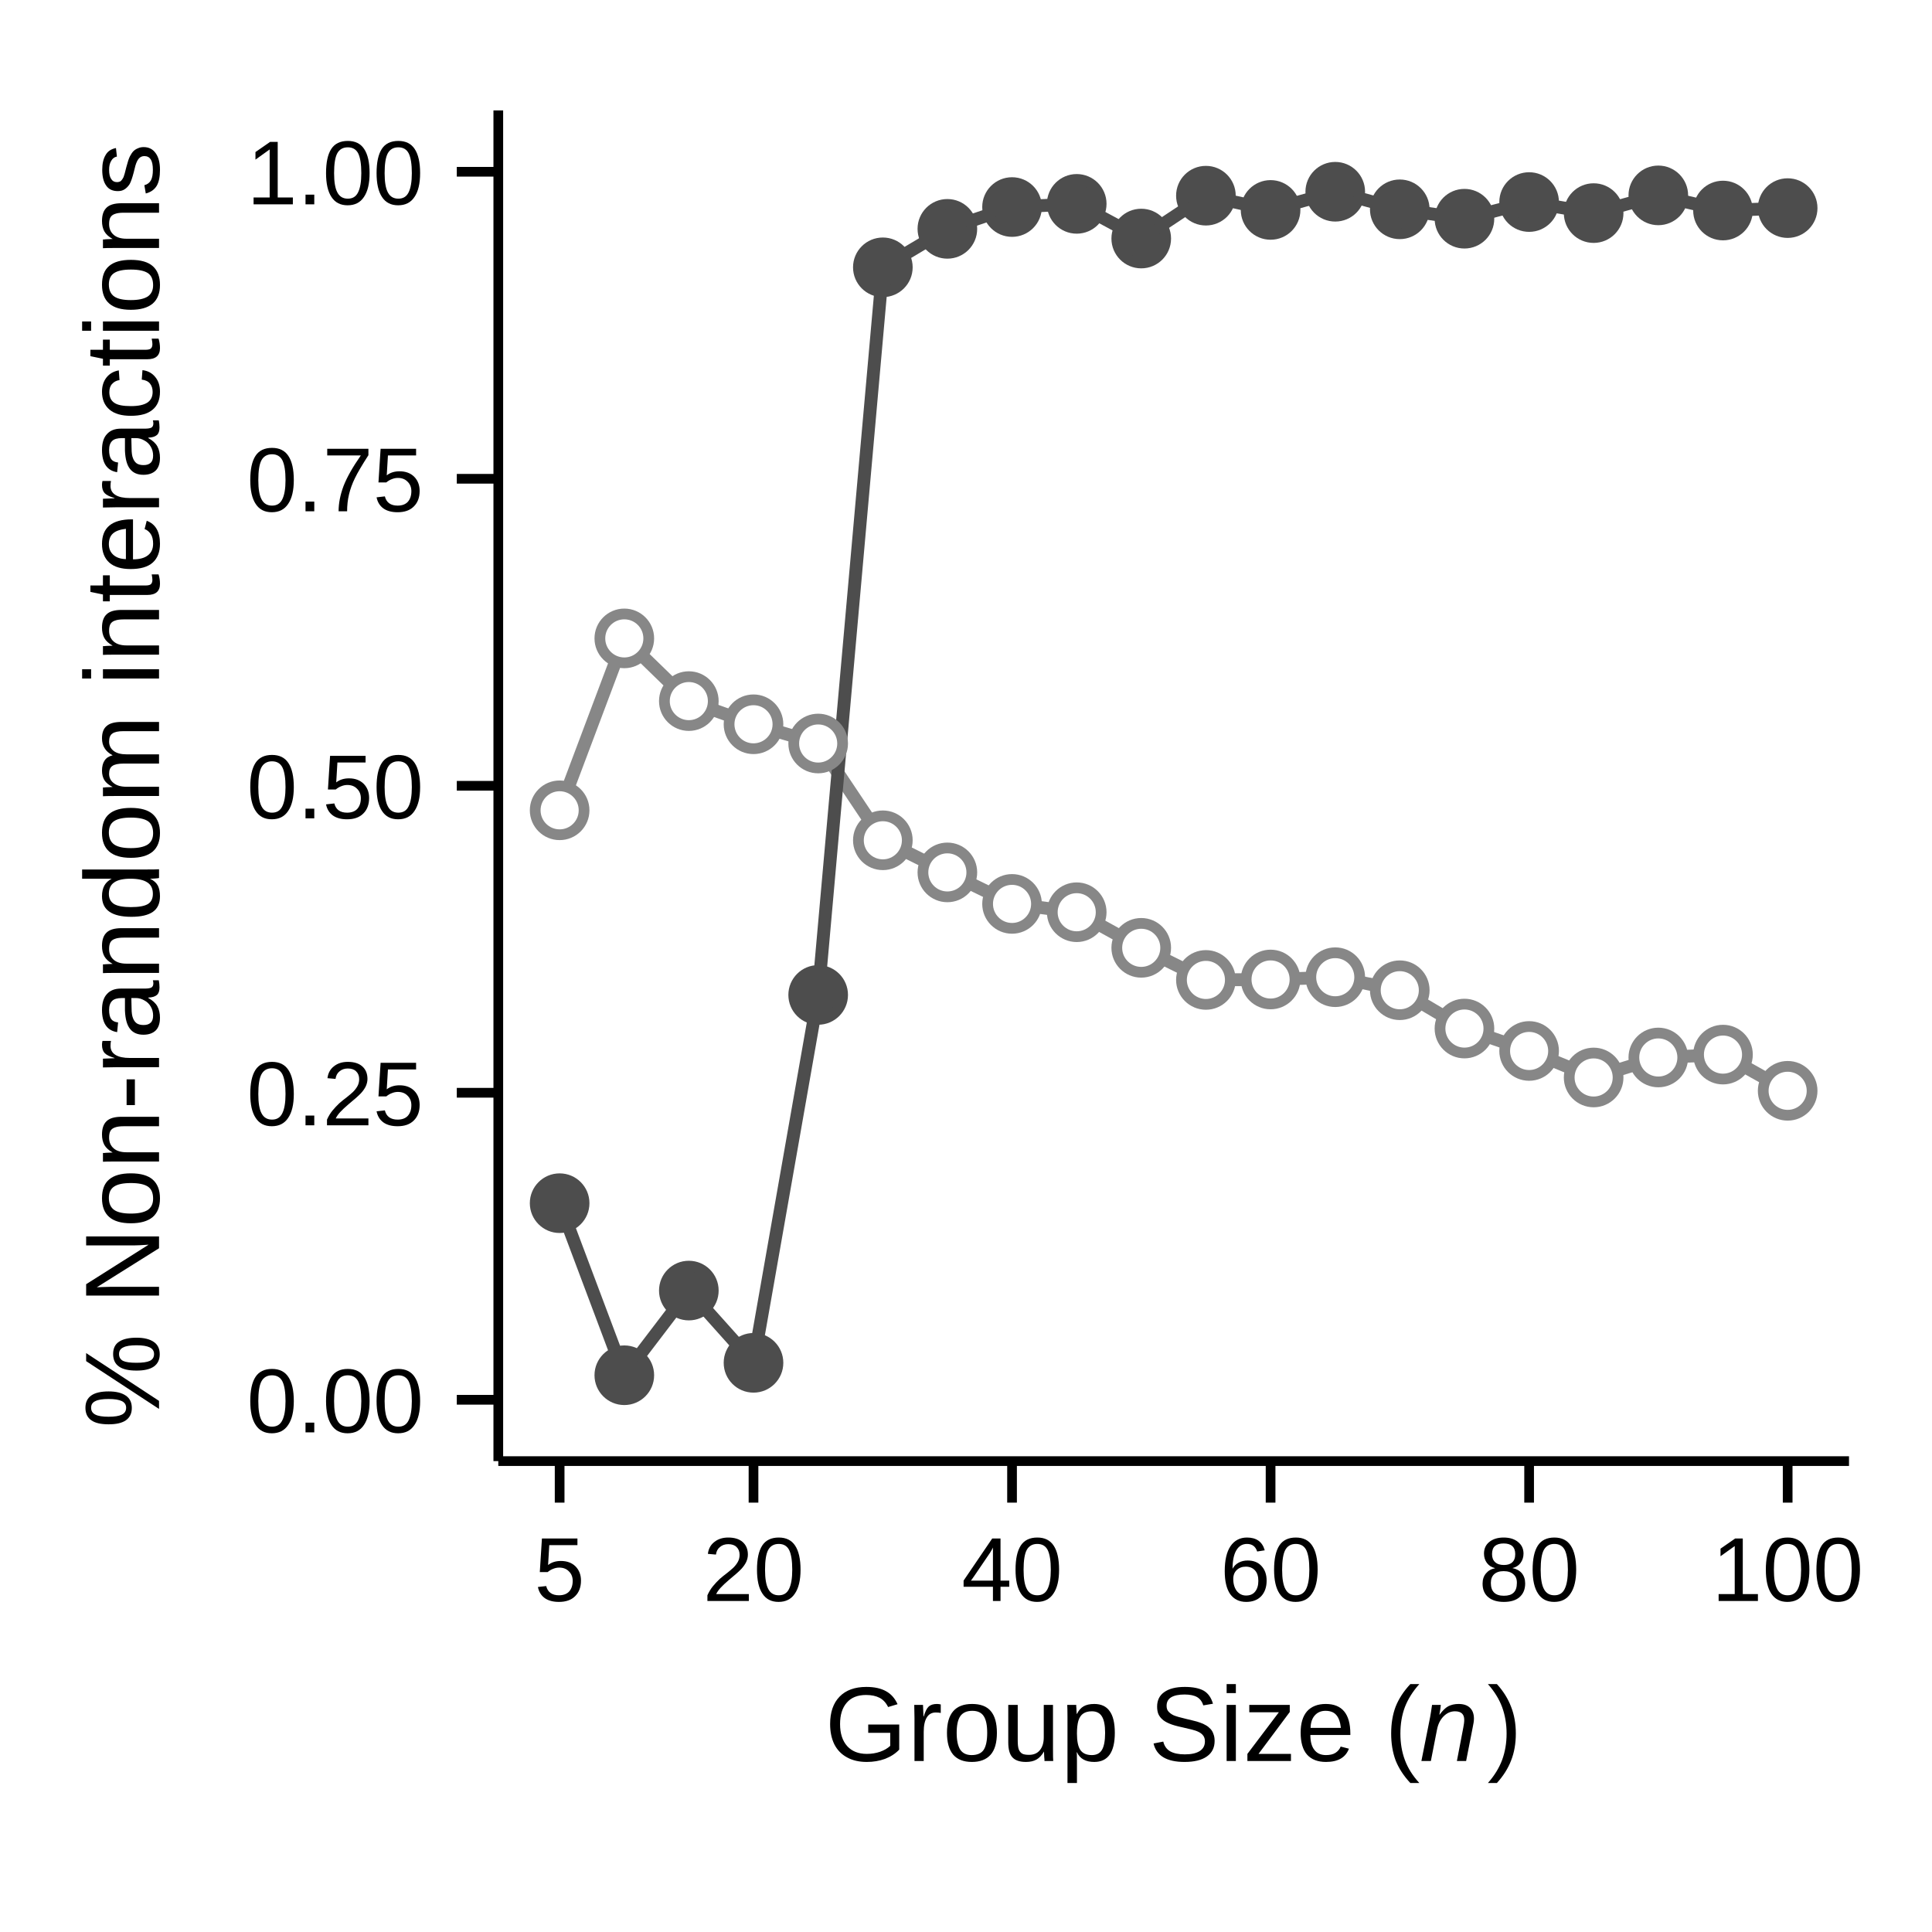
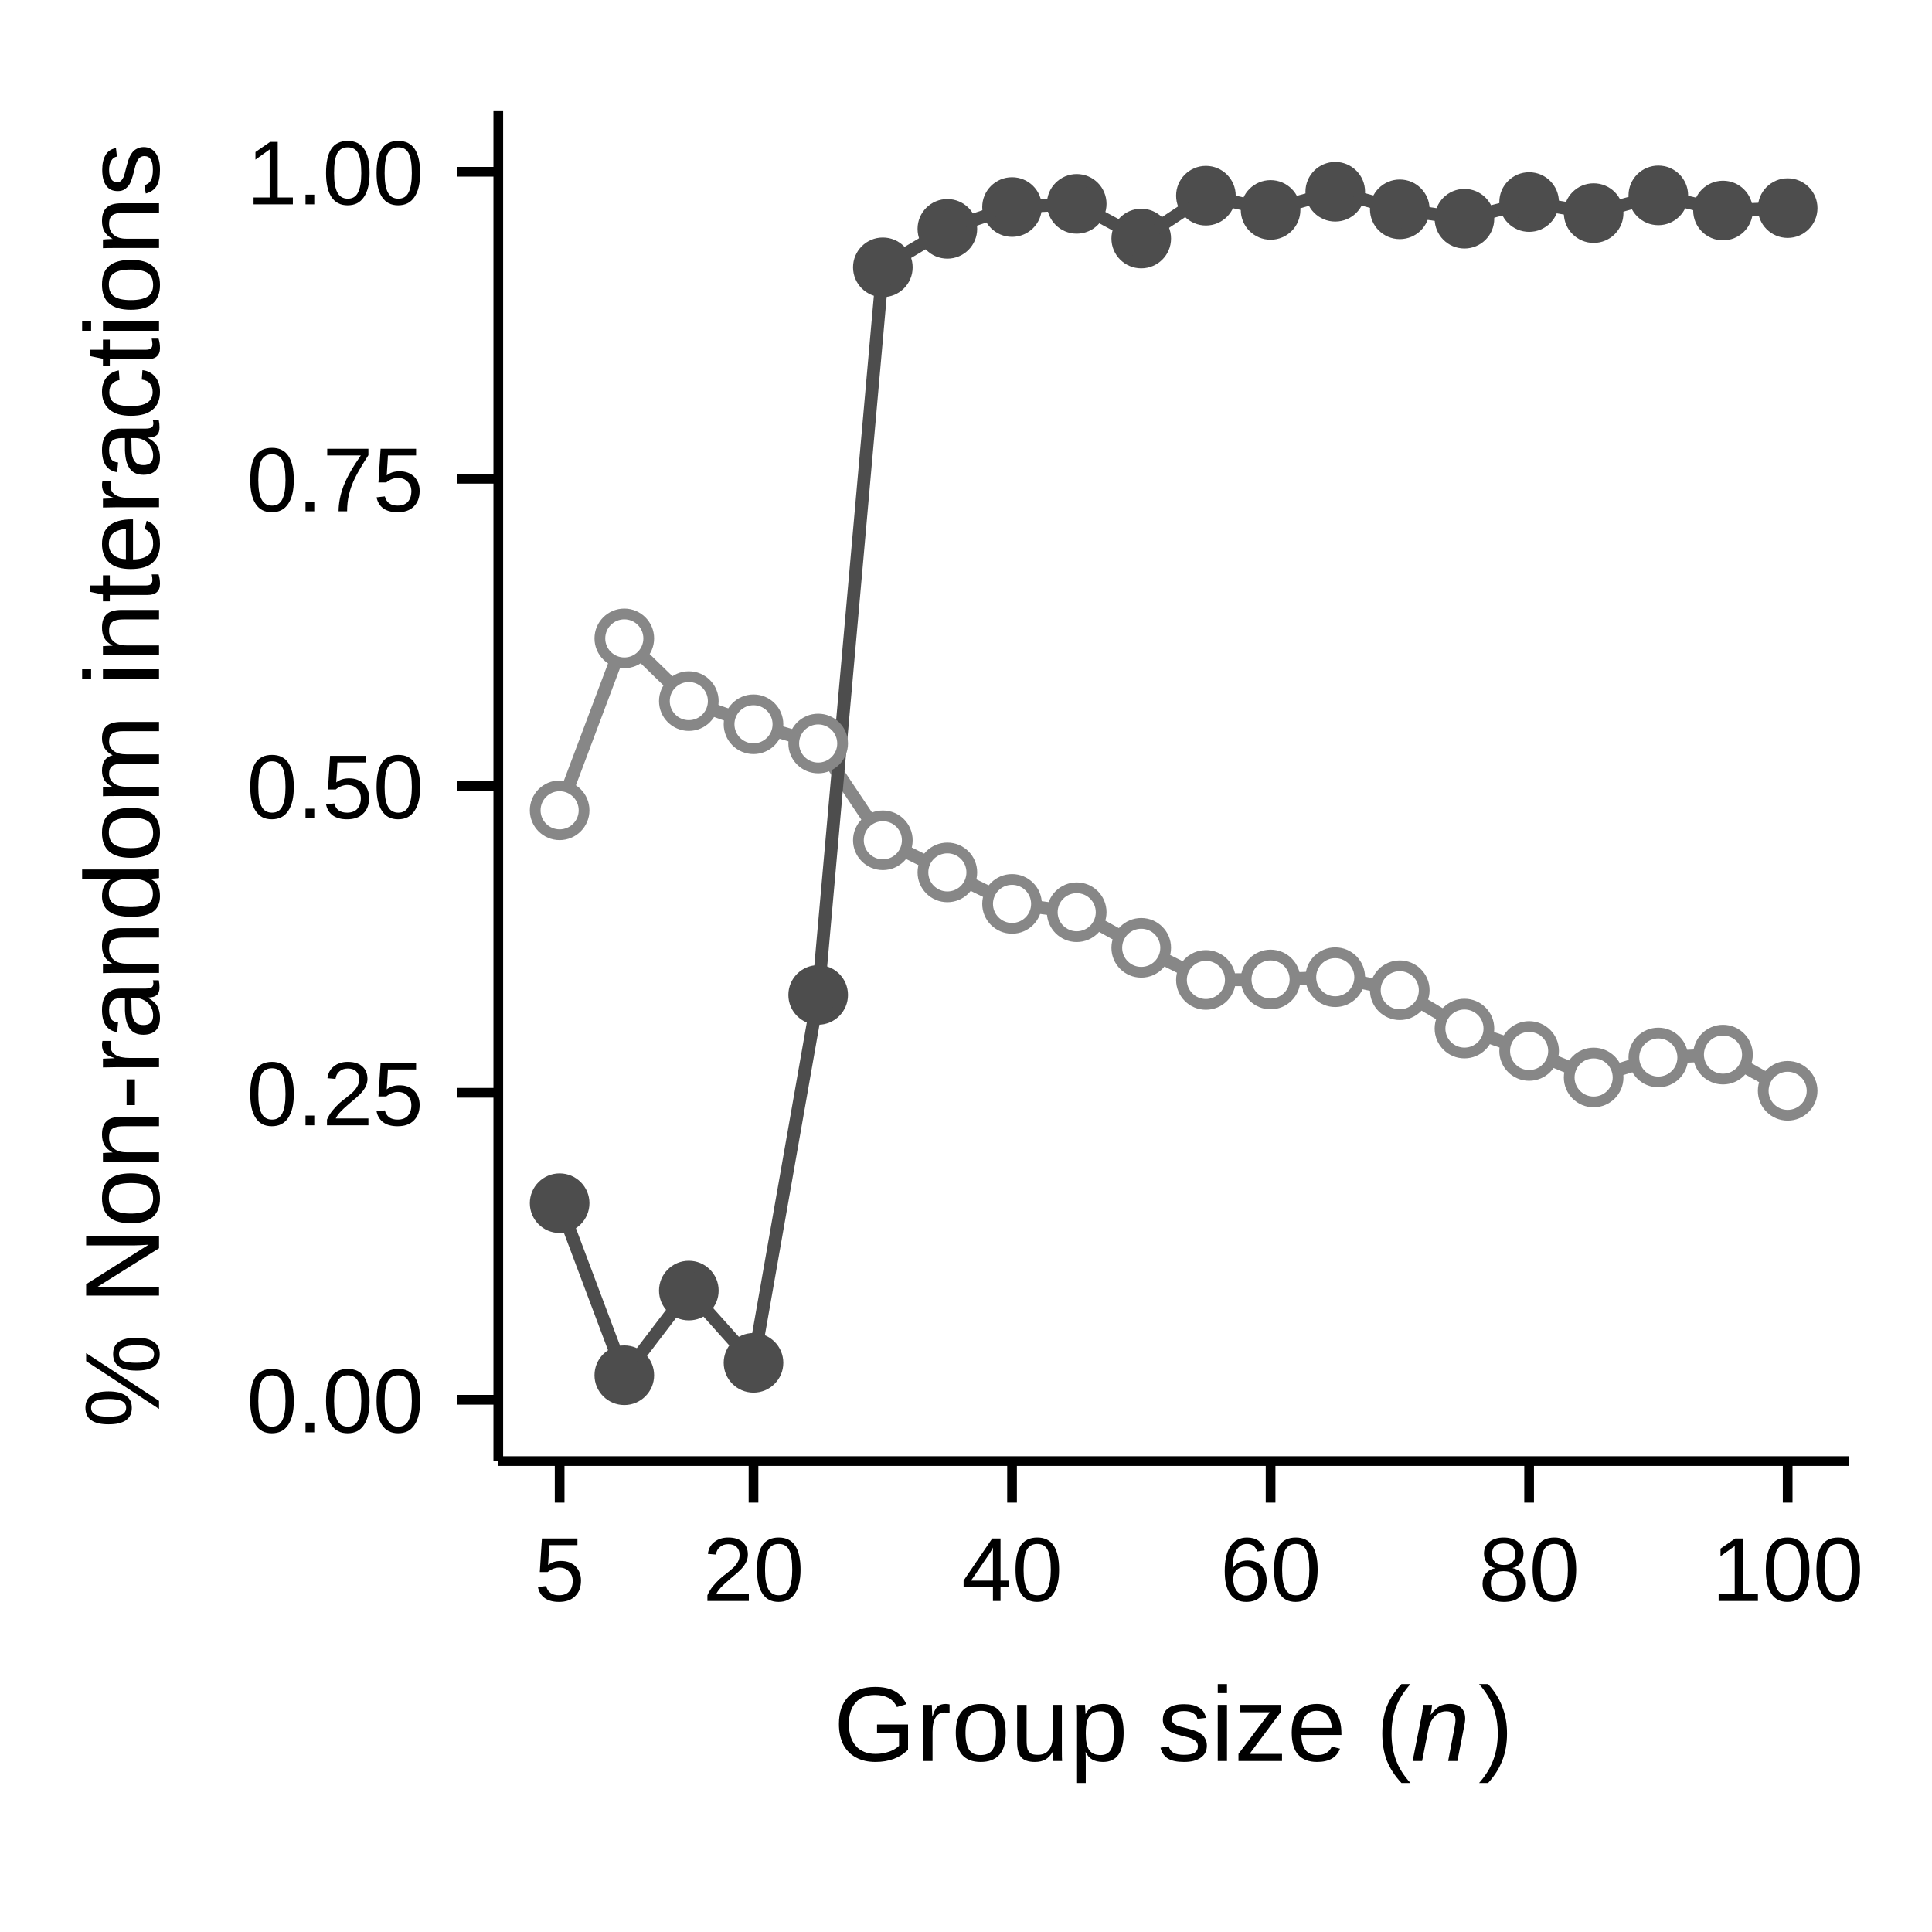
<svg xmlns="http://www.w3.org/2000/svg" viewBox="0 0 127.56 127.56">
  <defs>
    <style type="text/css">
    line, polyline, path, rect, circle {
      fill: none;
      stroke: #000000;
      stroke-linecap: round;
      stroke-linejoin: round;
      stroke-miterlimit: 10.00;
    }
  </style>
  </defs>
  <rect width="100%" height="100%" style="stroke: none; fill: #FFFFFF;" />
  <defs>
    <clipPath id="cpMHwxMjcuNTU5fDEyNS43NTF8MS44MDc2Mg==">
      <rect x="0.00" y="1.81" width="127.56" height="123.94" />
    </clipPath>
  </defs>
  <rect x="0.00" y="1.81" width="127.56" height="123.94" style="stroke-width: 1.07; stroke: #FFFFFF; fill: #FFFFFF;" clip-path="url(#cpMHwxMjcuNTU5fDEyNS43NTF8MS44MDc2Mg==)" />
  <defs>
    <clipPath id="cpMHwxMjcuNTU5fDEyNy41NTl8MA==">
      <rect x="0.00" y="0.00" width="127.56" height="127.56" />
    </clipPath>
  </defs>
  <defs>
    <clipPath id="cpMzIuODk2M3wxMjIuMDh8OTYuNDcwNHw3LjI4NzA3">
      <rect x="32.90" y="7.29" width="89.18" height="89.18" />
    </clipPath>
  </defs>
  <rect x="32.90" y="7.29" width="89.18" height="89.18" style="stroke-width: 1.07; stroke: none; fill: #FFFFFF;" clip-path="url(#cpMzIuODk2M3wxMjIuMDh8OTYuNDcwNHw3LjI4NzA3)" />
  <polyline points="36.95,53.50 41.22,42.15 45.48,46.29 49.75,47.82 54.02,49.09 58.29,55.48 62.55,57.60 66.82,59.68 71.09,60.23 75.35,62.58 79.62,64.70 83.89,64.67 88.16,64.52 92.42,65.38 96.69,67.91 100.96,69.39 105.22,71.14 109.49,69.82 113.76,69.63 118.03,72.02 " style="stroke-width: 0.85; stroke: #878787; stroke-linecap: butt;" clip-path="url(#cpMzIuODk2M3wxMjIuMDh8OTYuNDcwNHw3LjI4NzA3)" />
  <polyline points="36.95,79.44 41.22,90.80 45.48,85.21 49.75,89.98 54.02,65.69 58.29,17.65 62.55,15.11 66.82,13.67 71.09,13.46 75.35,15.75 79.62,12.92 83.89,13.86 88.16,12.66 92.42,13.82 96.69,14.44 100.96,13.34 105.22,14.07 109.49,12.90 113.76,13.90 118.03,13.74 " style="stroke-width: 0.85; stroke: #4D4D4D; stroke-linecap: butt;" clip-path="url(#cpMzIuODk2M3wxMjIuMDh8OTYuNDcwNHw3LjI4NzA3)" />
  <circle cx="36.95" cy="53.50" r="1.21pt" style="stroke-width: 0.71; stroke: #878787; fill: #FFFFFF;" clip-path="url(#cpMzIuODk2M3wxMjIuMDh8OTYuNDcwNHw3LjI4NzA3)" />
  <circle cx="41.22" cy="42.15" r="1.21pt" style="stroke-width: 0.71; stroke: #878787; fill: #FFFFFF;" clip-path="url(#cpMzIuODk2M3wxMjIuMDh8OTYuNDcwNHw3LjI4NzA3)" />
  <circle cx="45.48" cy="46.29" r="1.21pt" style="stroke-width: 0.71; stroke: #878787; fill: #FFFFFF;" clip-path="url(#cpMzIuODk2M3wxMjIuMDh8OTYuNDcwNHw3LjI4NzA3)" />
  <circle cx="49.75" cy="47.82" r="1.21pt" style="stroke-width: 0.71; stroke: #878787; fill: #FFFFFF;" clip-path="url(#cpMzIuODk2M3wxMjIuMDh8OTYuNDcwNHw3LjI4NzA3)" />
  <circle cx="54.02" cy="49.09" r="1.21pt" style="stroke-width: 0.71; stroke: #878787; fill: #FFFFFF;" clip-path="url(#cpMzIuODk2M3wxMjIuMDh8OTYuNDcwNHw3LjI4NzA3)" />
  <circle cx="58.29" cy="55.48" r="1.21pt" style="stroke-width: 0.71; stroke: #878787; fill: #FFFFFF;" clip-path="url(#cpMzIuODk2M3wxMjIuMDh8OTYuNDcwNHw3LjI4NzA3)" />
  <circle cx="62.55" cy="57.60" r="1.21pt" style="stroke-width: 0.71; stroke: #878787; fill: #FFFFFF;" clip-path="url(#cpMzIuODk2M3wxMjIuMDh8OTYuNDcwNHw3LjI4NzA3)" />
  <circle cx="66.82" cy="59.68" r="1.21pt" style="stroke-width: 0.71; stroke: #878787; fill: #FFFFFF;" clip-path="url(#cpMzIuODk2M3wxMjIuMDh8OTYuNDcwNHw3LjI4NzA3)" />
  <circle cx="71.09" cy="60.23" r="1.21pt" style="stroke-width: 0.71; stroke: #878787; fill: #FFFFFF;" clip-path="url(#cpMzIuODk2M3wxMjIuMDh8OTYuNDcwNHw3LjI4NzA3)" />
  <circle cx="75.35" cy="62.58" r="1.21pt" style="stroke-width: 0.71; stroke: #878787; fill: #FFFFFF;" clip-path="url(#cpMzIuODk2M3wxMjIuMDh8OTYuNDcwNHw3LjI4NzA3)" />
  <circle cx="79.62" cy="64.70" r="1.21pt" style="stroke-width: 0.71; stroke: #878787; fill: #FFFFFF;" clip-path="url(#cpMzIuODk2M3wxMjIuMDh8OTYuNDcwNHw3LjI4NzA3)" />
  <circle cx="83.89" cy="64.67" r="1.21pt" style="stroke-width: 0.71; stroke: #878787; fill: #FFFFFF;" clip-path="url(#cpMzIuODk2M3wxMjIuMDh8OTYuNDcwNHw3LjI4NzA3)" />
  <circle cx="88.16" cy="64.52" r="1.21pt" style="stroke-width: 0.71; stroke: #878787; fill: #FFFFFF;" clip-path="url(#cpMzIuODk2M3wxMjIuMDh8OTYuNDcwNHw3LjI4NzA3)" />
  <circle cx="92.42" cy="65.38" r="1.21pt" style="stroke-width: 0.71; stroke: #878787; fill: #FFFFFF;" clip-path="url(#cpMzIuODk2M3wxMjIuMDh8OTYuNDcwNHw3LjI4NzA3)" />
  <circle cx="96.69" cy="67.91" r="1.21pt" style="stroke-width: 0.71; stroke: #878787; fill: #FFFFFF;" clip-path="url(#cpMzIuODk2M3wxMjIuMDh8OTYuNDcwNHw3LjI4NzA3)" />
  <circle cx="100.96" cy="69.39" r="1.21pt" style="stroke-width: 0.71; stroke: #878787; fill: #FFFFFF;" clip-path="url(#cpMzIuODk2M3wxMjIuMDh8OTYuNDcwNHw3LjI4NzA3)" />
  <circle cx="105.22" cy="71.14" r="1.21pt" style="stroke-width: 0.71; stroke: #878787; fill: #FFFFFF;" clip-path="url(#cpMzIuODk2M3wxMjIuMDh8OTYuNDcwNHw3LjI4NzA3)" />
  <circle cx="109.49" cy="69.82" r="1.21pt" style="stroke-width: 0.71; stroke: #878787; fill: #FFFFFF;" clip-path="url(#cpMzIuODk2M3wxMjIuMDh8OTYuNDcwNHw3LjI4NzA3)" />
  <circle cx="113.76" cy="69.63" r="1.21pt" style="stroke-width: 0.71; stroke: #878787; fill: #FFFFFF;" clip-path="url(#cpMzIuODk2M3wxMjIuMDh8OTYuNDcwNHw3LjI4NzA3)" />
  <circle cx="118.03" cy="72.02" r="1.21pt" style="stroke-width: 0.71; stroke: #878787; fill: #FFFFFF;" clip-path="url(#cpMzIuODk2M3wxMjIuMDh8OTYuNDcwNHw3LjI4NzA3)" />
  <circle cx="36.95" cy="79.44" r="1.21pt" style="stroke-width: 0.71; stroke: #4D4D4D; fill: #4D4D4D;" clip-path="url(#cpMzIuODk2M3wxMjIuMDh8OTYuNDcwNHw3LjI4NzA3)" />
  <circle cx="41.22" cy="90.80" r="1.21pt" style="stroke-width: 0.71; stroke: #4D4D4D; fill: #4D4D4D;" clip-path="url(#cpMzIuODk2M3wxMjIuMDh8OTYuNDcwNHw3LjI4NzA3)" />
  <circle cx="45.48" cy="85.21" r="1.21pt" style="stroke-width: 0.71; stroke: #4D4D4D; fill: #4D4D4D;" clip-path="url(#cpMzIuODk2M3wxMjIuMDh8OTYuNDcwNHw3LjI4NzA3)" />
  <circle cx="49.75" cy="89.98" r="1.21pt" style="stroke-width: 0.71; stroke: #4D4D4D; fill: #4D4D4D;" clip-path="url(#cpMzIuODk2M3wxMjIuMDh8OTYuNDcwNHw3LjI4NzA3)" />
  <circle cx="54.02" cy="65.69" r="1.21pt" style="stroke-width: 0.71; stroke: #4D4D4D; fill: #4D4D4D;" clip-path="url(#cpMzIuODk2M3wxMjIuMDh8OTYuNDcwNHw3LjI4NzA3)" />
  <circle cx="58.29" cy="17.65" r="1.21pt" style="stroke-width: 0.71; stroke: #4D4D4D; fill: #4D4D4D;" clip-path="url(#cpMzIuODk2M3wxMjIuMDh8OTYuNDcwNHw3LjI4NzA3)" />
  <circle cx="62.55" cy="15.11" r="1.21pt" style="stroke-width: 0.71; stroke: #4D4D4D; fill: #4D4D4D;" clip-path="url(#cpMzIuODk2M3wxMjIuMDh8OTYuNDcwNHw3LjI4NzA3)" />
  <circle cx="66.82" cy="13.67" r="1.21pt" style="stroke-width: 0.71; stroke: #4D4D4D; fill: #4D4D4D;" clip-path="url(#cpMzIuODk2M3wxMjIuMDh8OTYuNDcwNHw3LjI4NzA3)" />
  <circle cx="71.09" cy="13.46" r="1.21pt" style="stroke-width: 0.71; stroke: #4D4D4D; fill: #4D4D4D;" clip-path="url(#cpMzIuODk2M3wxMjIuMDh8OTYuNDcwNHw3LjI4NzA3)" />
  <circle cx="75.35" cy="15.75" r="1.21pt" style="stroke-width: 0.71; stroke: #4D4D4D; fill: #4D4D4D;" clip-path="url(#cpMzIuODk2M3wxMjIuMDh8OTYuNDcwNHw3LjI4NzA3)" />
  <circle cx="79.62" cy="12.92" r="1.21pt" style="stroke-width: 0.71; stroke: #4D4D4D; fill: #4D4D4D;" clip-path="url(#cpMzIuODk2M3wxMjIuMDh8OTYuNDcwNHw3LjI4NzA3)" />
  <circle cx="83.89" cy="13.86" r="1.21pt" style="stroke-width: 0.71; stroke: #4D4D4D; fill: #4D4D4D;" clip-path="url(#cpMzIuODk2M3wxMjIuMDh8OTYuNDcwNHw3LjI4NzA3)" />
  <circle cx="88.16" cy="12.66" r="1.21pt" style="stroke-width: 0.71; stroke: #4D4D4D; fill: #4D4D4D;" clip-path="url(#cpMzIuODk2M3wxMjIuMDh8OTYuNDcwNHw3LjI4NzA3)" />
  <circle cx="92.42" cy="13.82" r="1.21pt" style="stroke-width: 0.71; stroke: #4D4D4D; fill: #4D4D4D;" clip-path="url(#cpMzIuODk2M3wxMjIuMDh8OTYuNDcwNHw3LjI4NzA3)" />
  <circle cx="96.69" cy="14.44" r="1.21pt" style="stroke-width: 0.71; stroke: #4D4D4D; fill: #4D4D4D;" clip-path="url(#cpMzIuODk2M3wxMjIuMDh8OTYuNDcwNHw3LjI4NzA3)" />
  <circle cx="100.96" cy="13.34" r="1.21pt" style="stroke-width: 0.71; stroke: #4D4D4D; fill: #4D4D4D;" clip-path="url(#cpMzIuODk2M3wxMjIuMDh8OTYuNDcwNHw3LjI4NzA3)" />
  <circle cx="105.22" cy="14.07" r="1.21pt" style="stroke-width: 0.71; stroke: #4D4D4D; fill: #4D4D4D;" clip-path="url(#cpMzIuODk2M3wxMjIuMDh8OTYuNDcwNHw3LjI4NzA3)" />
  <circle cx="109.49" cy="12.90" r="1.21pt" style="stroke-width: 0.71; stroke: #4D4D4D; fill: #4D4D4D;" clip-path="url(#cpMzIuODk2M3wxMjIuMDh8OTYuNDcwNHw3LjI4NzA3)" />
  <circle cx="113.76" cy="13.90" r="1.21pt" style="stroke-width: 0.71; stroke: #4D4D4D; fill: #4D4D4D;" clip-path="url(#cpMzIuODk2M3wxMjIuMDh8OTYuNDcwNHw3LjI4NzA3)" />
  <circle cx="118.03" cy="13.74" r="1.21pt" style="stroke-width: 0.71; stroke: #4D4D4D; fill: #4D4D4D;" clip-path="url(#cpMzIuODk2M3wxMjIuMDh8OTYuNDcwNHw3LjI4NzA3)" />
  <defs>
    <clipPath id="cpMHwxMjcuNTU5fDEyNy41NTl8MA==">
      <rect x="0.00" y="0.00" width="127.56" height="127.56" />
    </clipPath>
  </defs>
  <polyline points="32.90,96.47 32.90,7.29 " style="stroke-width: 0.64; stroke-linecap: butt;" clip-path="url(#cpMHwxMjcuNTU5fDEyNy41NTl8MA==)" />
  <g clip-path="url(#cpMHwxMjcuNTU5fDEyNy41NTl8MA==)">
    <text x="16.29" y="94.57" style="font-size: 6.00px; font-family: Arial;" textLength="11.68px" lengthAdjust="spacingAndGlyphs">0.00</text>
  </g>
  <g clip-path="url(#cpMHwxMjcuNTU5fDEyNy41NTl8MA==)">
    <text x="16.29" y="74.30" style="font-size: 6.00px; font-family: Arial;" textLength="11.68px" lengthAdjust="spacingAndGlyphs">0.25</text>
  </g>
  <g clip-path="url(#cpMHwxMjcuNTU5fDEyNy41NTl8MA==)">
    <text x="16.29" y="54.03" style="font-size: 6.00px; font-family: Arial;" textLength="11.68px" lengthAdjust="spacingAndGlyphs">0.50</text>
  </g>
  <g clip-path="url(#cpMHwxMjcuNTU5fDEyNy41NTl8MA==)">
    <text x="16.29" y="33.76" style="font-size: 6.00px; font-family: Arial;" textLength="11.68px" lengthAdjust="spacingAndGlyphs">0.75</text>
  </g>
  <g clip-path="url(#cpMHwxMjcuNTU5fDEyNy41NTl8MA==)">
    <text x="16.29" y="13.49" style="font-size: 6.00px; font-family: Arial;" textLength="11.68px" lengthAdjust="spacingAndGlyphs">1.00</text>
  </g>
  <polyline points="30.16,92.42 32.90,92.42 " style="stroke-width: 0.64; stroke-linecap: butt;" clip-path="url(#cpMHwxMjcuNTU5fDEyNy41NTl8MA==)" />
  <polyline points="30.16,72.15 32.90,72.15 " style="stroke-width: 0.64; stroke-linecap: butt;" clip-path="url(#cpMHwxMjcuNTU5fDEyNy41NTl8MA==)" />
  <polyline points="30.16,51.88 32.90,51.88 " style="stroke-width: 0.64; stroke-linecap: butt;" clip-path="url(#cpMHwxMjcuNTU5fDEyNy41NTl8MA==)" />
  <polyline points="30.16,31.61 32.90,31.61 " style="stroke-width: 0.64; stroke-linecap: butt;" clip-path="url(#cpMHwxMjcuNTU5fDEyNy41NTl8MA==)" />
  <polyline points="30.16,11.34 32.90,11.34 " style="stroke-width: 0.64; stroke-linecap: butt;" clip-path="url(#cpMHwxMjcuNTU5fDEyNy41NTl8MA==)" />
  <polyline points="32.90,96.47 122.08,96.47 " style="stroke-width: 0.64; stroke-linecap: butt;" clip-path="url(#cpMHwxMjcuNTU5fDEyNy41NTl8MA==)" />
  <polyline points="36.95,99.21 36.95,96.47 " style="stroke-width: 0.64; stroke-linecap: butt;" clip-path="url(#cpMHwxMjcuNTU5fDEyNy41NTl8MA==)" />
  <polyline points="49.75,99.21 49.75,96.47 " style="stroke-width: 0.64; stroke-linecap: butt;" clip-path="url(#cpMHwxMjcuNTU5fDEyNy41NTl8MA==)" />
  <polyline points="66.82,99.21 66.82,96.47 " style="stroke-width: 0.64; stroke-linecap: butt;" clip-path="url(#cpMHwxMjcuNTU5fDEyNy41NTl8MA==)" />
  <polyline points="83.89,99.21 83.89,96.47 " style="stroke-width: 0.64; stroke-linecap: butt;" clip-path="url(#cpMHwxMjcuNTU5fDEyNy41NTl8MA==)" />
  <polyline points="100.96,99.21 100.96,96.47 " style="stroke-width: 0.64; stroke-linecap: butt;" clip-path="url(#cpMHwxMjcuNTU5fDEyNy41NTl8MA==)" />
  <polyline points="118.03,99.21 118.03,96.47 " style="stroke-width: 0.64; stroke-linecap: butt;" clip-path="url(#cpMHwxMjcuNTU5fDEyNy41NTl8MA==)" />
  <g clip-path="url(#cpMHwxMjcuNTU5fDEyNy41NTl8MA==)">
    <text x="35.28" y="105.70" style="font-size: 6.00px; font-family: Arial;" textLength="3.34px" lengthAdjust="spacingAndGlyphs">5</text>
  </g>
  <g clip-path="url(#cpMHwxMjcuNTU5fDEyNy41NTl8MA==)">
    <text x="46.41" y="105.70" style="font-size: 6.00px; font-family: Arial;" textLength="6.67px" lengthAdjust="spacingAndGlyphs">20</text>
  </g>
  <g clip-path="url(#cpMHwxMjcuNTU5fDEyNy41NTl8MA==)">
    <text x="63.48" y="105.70" style="font-size: 6.00px; font-family: Arial;" textLength="6.67px" lengthAdjust="spacingAndGlyphs">40</text>
  </g>
  <g clip-path="url(#cpMHwxMjcuNTU5fDEyNy41NTl8MA==)">
    <text x="80.55" y="105.70" style="font-size: 6.00px; font-family: Arial;" textLength="6.67px" lengthAdjust="spacingAndGlyphs">60</text>
  </g>
  <g clip-path="url(#cpMHwxMjcuNTU5fDEyNy41NTl8MA==)">
    <text x="97.62" y="105.70" style="font-size: 6.00px; font-family: Arial;" textLength="6.67px" lengthAdjust="spacingAndGlyphs">80</text>
  </g>
  <g clip-path="url(#cpMHwxMjcuNTU5fDEyNy41NTl8MA==)">
    <text x="113.02" y="105.70" style="font-size: 6.00px; font-family: Arial;" textLength="10.01px" lengthAdjust="spacingAndGlyphs">100</text>
  </g>
  <g clip-path="url(#cpMHwxMjcuNTU5fDEyNy41NTl8MA==)">
-     <text x="54.45" y="116.27" style="font-size: 7.00px; font-family: Arial;" textLength="39.29px" lengthAdjust="spacingAndGlyphs">Group Size (</text>
+     <text x="55.03" y="116.27" style="font-size: 7.00px; font-family: Arial;" textLength="38.12px" lengthAdjust="spacingAndGlyphs">Group size (</text>
  </g>
  <g clip-path="url(#cpMHwxMjcuNTU5fDEyNy41NTl8MA==)">
-     <text x="93.74" y="116.27" style="font-size: 7.00px; font-style: italic; font-family: Arial;" textLength="3.89px" lengthAdjust="spacingAndGlyphs">n</text>
+     <text x="93.16" y="116.27" style="font-size: 7.00px; font-style: italic; font-family: Arial;" textLength="3.89px" lengthAdjust="spacingAndGlyphs">n</text>
  </g>
  <g clip-path="url(#cpMHwxMjcuNTU5fDEyNy41NTl8MA==)">
-     <text x="98.19" y="116.27" style="font-size: 7.00px; font-family: Arial;" textLength="2.33px" lengthAdjust="spacingAndGlyphs">)</text>
+     <text x="97.61" y="116.27" style="font-size: 7.00px; font-family: Arial;" textLength="2.33px" lengthAdjust="spacingAndGlyphs">)</text>
  </g>
  <g clip-path="url(#cpMHwxMjcuNTU5fDEyNy41NTl8MA==)">
    <text transform="translate(10.50,94.29) rotate(-90)" style="font-size: 7.00px; font-family: Arial;" textLength="84.82px" lengthAdjust="spacingAndGlyphs">% Non-random interactions</text>
  </g>
</svg>
